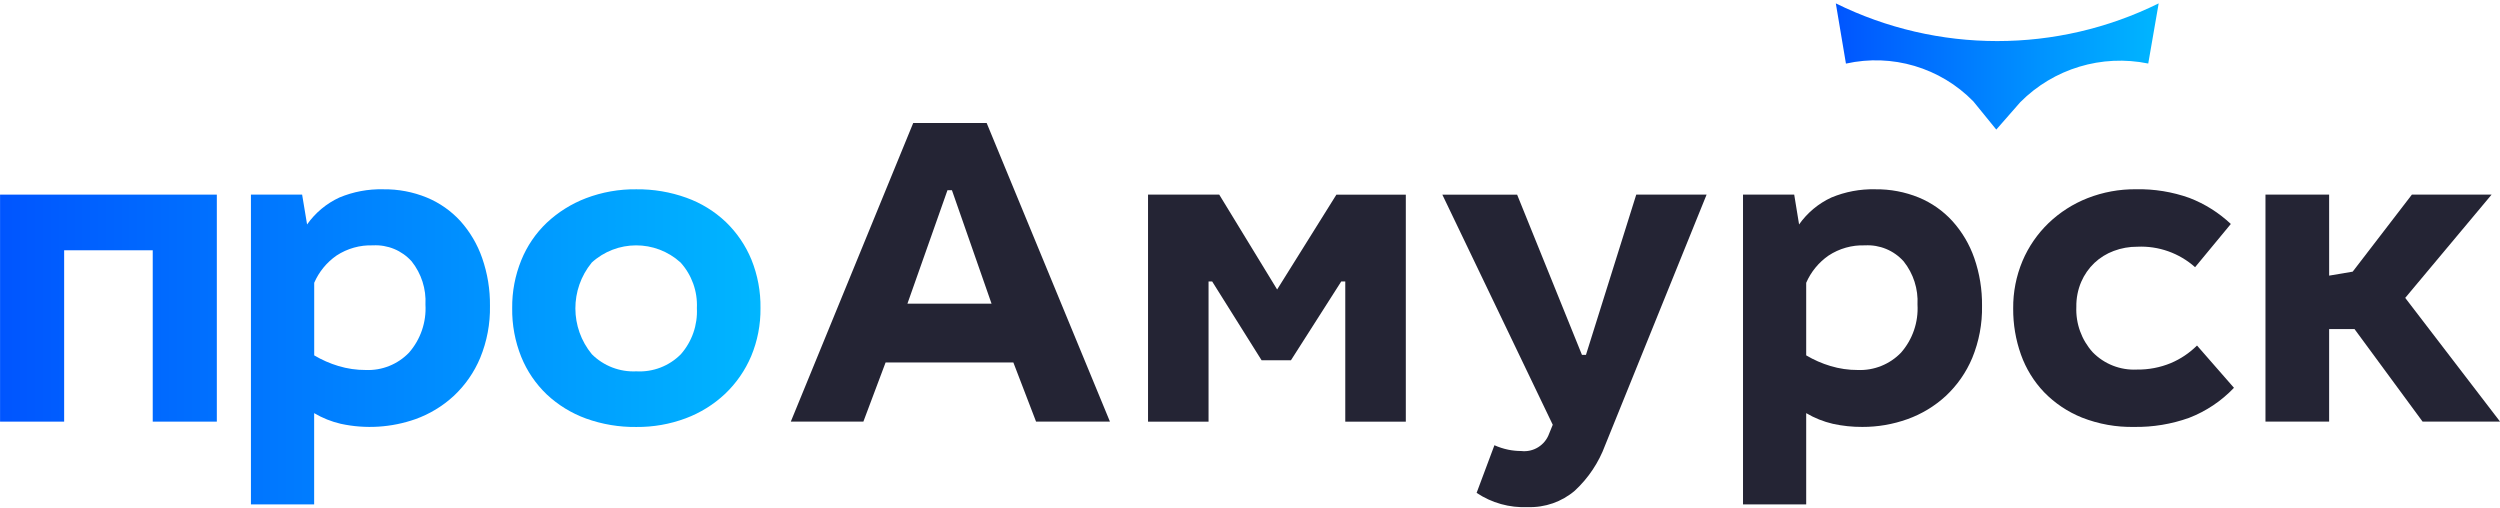
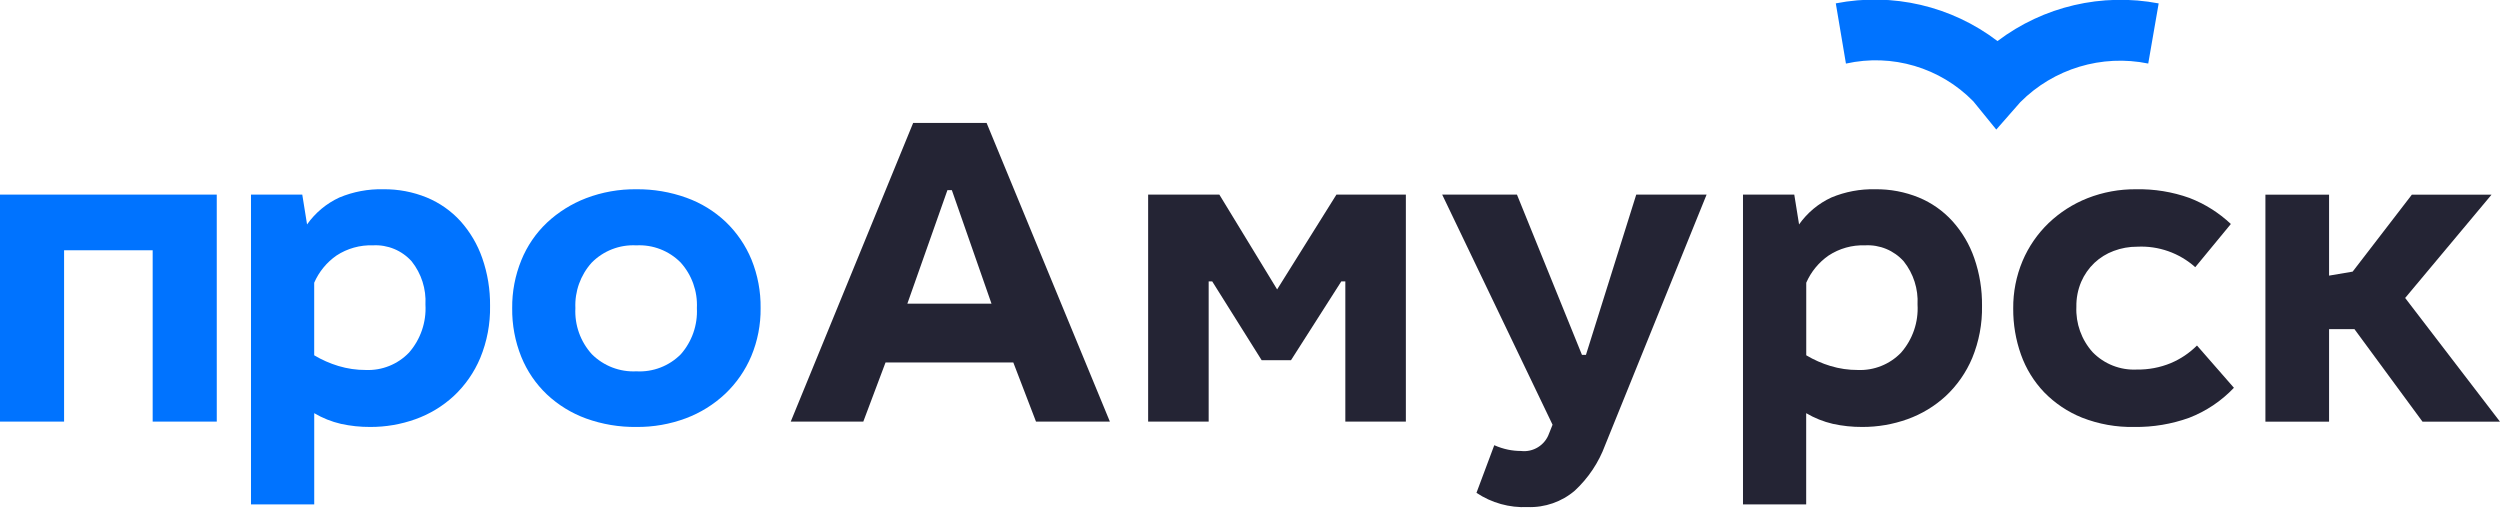
- <svg xmlns="http://www.w3.org/2000/svg" xmlns:xlink="http://www.w3.org/1999/xlink" width="138" height="27.992" viewBox="0 0 138 27.992">
+ <svg xmlns="http://www.w3.org/2000/svg" width="156" height="31.642" viewBox="0 0 156 31.642">
  <defs>
-     <style>.a{fill:url(#a);}.b{fill:#242434;}.c{fill:url(#b);}.d{fill:url(#c);}.e{fill:url(#d);}</style>
-     <linearGradient id="a" y1="0.5" x2="1" y2="0.5" gradientUnits="objectBoundingBox">
-       <stop offset="0" stop-color="#05f" />
-       <stop offset="1" stop-color="#00b6ff" />
-     </linearGradient>
-     <linearGradient id="b" x1="0" y1="0.671" x2="3.508" y2="0.671" xlink:href="#a" />
-     <linearGradient id="c" x1="-1.05" y1="0.5" x2="2.132" y2="0.5" xlink:href="#a" />
-     <linearGradient id="d" x1="-2.062" y1="0.663" x2="1" y2="0.663" xlink:href="#a" />
+     <style>.a{fill:#0073ff;}.b{fill:#242434;}</style>
  </defs>
-   <g transform="translate(-1756 -97)">
+   <g transform="translate(-1806 -95)">
    <g transform="translate(-637.831 -490.22)">
-       <path class="a" d="M2504.026,594.373l-1.267-1.557a7.535,7.535,0,0,0-7.032-2.085l-.559-3.324a20.128,20.128,0,0,0,17.822,0l-.576,3.32a7.766,7.766,0,0,0-7.063,2.133Z" />
-       <path class="b" d="M2455.1,610.494h-4.078l-1.254-3.267h-7.052l-1.227,3.267h-4.006l6.758-16.486h4.053Zm-6.535-6.51-2.188-6.266h-.245l-2.212,6.266Z" />
-       <path class="b" d="M2464.329,603.2l3.27-5.234h3.833v12.531h-3.342v-7.739h-.223l-2.776,4.349h-1.62l-2.728-4.349h-.2v7.739h-3.341V597.963h3.931Z" />
-       <path class="b" d="M2481.155,606.809h.221l2.776-8.846h3.883l-5.6,13.834a6.484,6.484,0,0,1-1.671,2.506,3.8,3.8,0,0,1-2.6.909,4.686,4.686,0,0,1-2.824-.786l.983-2.629a3.727,3.727,0,0,0,.76.246,3.65,3.65,0,0,0,.714.073,1.459,1.459,0,0,0,1.546-.958l.2-.491-6.094-12.7h4.128Z" />
-       <path class="b" d="M2493.14,599.61a4.484,4.484,0,0,1,1.781-1.486,5.9,5.9,0,0,1,2.421-.455,6.148,6.148,0,0,1,2.409.455,5.207,5.207,0,0,1,1.853,1.3,5.977,5.977,0,0,1,1.206,2.039,7.756,7.756,0,0,1,.429,2.641,7.221,7.221,0,0,1-.54,2.875,6.09,6.09,0,0,1-1.462,2.1,6.226,6.226,0,0,1-2.114,1.278,7.3,7.3,0,0,1-2.493.429,7.4,7.4,0,0,1-1.623-.171,5.206,5.206,0,0,1-1.474-.59v5.036h-3.488v-17.1h2.826Zm1.733,7.814a5.161,5.161,0,0,0,1.51.22,3.14,3.14,0,0,0,2.385-.958,3.7,3.7,0,0,0,.909-2.653,3.529,3.529,0,0,0-.763-2.384,2.666,2.666,0,0,0-2.138-.885,3.43,3.43,0,0,0-2.013.566,3.558,3.558,0,0,0-1.23,1.5v4.006A5.976,5.976,0,0,0,2494.873,607.424Z" />
-       <path class="b" d="M2511.809,600.839a3.616,3.616,0,0,0-1.3.233,3.155,3.155,0,0,0-1.069.663,3.193,3.193,0,0,0-.726,1.044,3.374,3.374,0,0,0-.269,1.376,3.52,3.52,0,0,0,.9,2.506,3.185,3.185,0,0,0,2.445.959,4.732,4.732,0,0,0,1.868-.356,4.58,4.58,0,0,0,1.448-.971l2.04,2.334a6.8,6.8,0,0,1-2.481,1.659,8.6,8.6,0,0,1-3.023.5,7.469,7.469,0,0,1-2.886-.515,6.086,6.086,0,0,1-2.09-1.4,5.84,5.84,0,0,1-1.278-2.076,7.427,7.427,0,0,1-.429-2.544,6.617,6.617,0,0,1,.515-2.628,6.34,6.34,0,0,1,1.438-2.089,6.6,6.6,0,0,1,2.151-1.376,7.146,7.146,0,0,1,2.677-.491,8.25,8.25,0,0,1,2.949.479,7.022,7.022,0,0,1,2.284,1.437L2515,601.969A4.476,4.476,0,0,0,2511.809,600.839Z" />
-       <path class="b" d="M2522.4,602.435l1.3-.22,3.267-4.252h4.4l-4.768,5.7,5.235,6.83h-4.276l-3.759-5.11h-1.4v5.11h-3.514V597.963h3.514Z" />
-       <path class="c" d="M2405.8,610.494h-3.538v-9.459h-4.89v9.459h-3.538V597.963H2405.8Z" />
-       <path class="d" d="M2410.782,599.61a4.484,4.484,0,0,1,1.781-1.486,5.893,5.893,0,0,1,2.421-.455,6.127,6.127,0,0,1,2.406.455,5.219,5.219,0,0,1,1.856,1.3,6.018,6.018,0,0,1,1.2,2.039,7.727,7.727,0,0,1,.431,2.641,7.191,7.191,0,0,1-.541,2.875,6.091,6.091,0,0,1-1.462,2.1,6.2,6.2,0,0,1-2.112,1.278,7.583,7.583,0,0,1-4.116.258,5.193,5.193,0,0,1-1.474-.59v5.036h-3.49v-17.1h2.826Zm1.73,7.814a5.172,5.172,0,0,0,1.513.22,3.132,3.132,0,0,0,2.383-.958,3.7,3.7,0,0,0,.908-2.653,3.527,3.527,0,0,0-.76-2.384,2.671,2.671,0,0,0-2.138-.885,3.445,3.445,0,0,0-2.016.566,3.564,3.564,0,0,0-1.227,1.5v4.006A5.976,5.976,0,0,0,2412.512,607.424Z" />
-       <path class="e" d="M2431.722,598.136a6.2,6.2,0,0,1,2.176,1.339,6.118,6.118,0,0,1,1.412,2.076,6.893,6.893,0,0,1,.5,2.678,6.689,6.689,0,0,1-.515,2.654,6.222,6.222,0,0,1-1.438,2.076,6.488,6.488,0,0,1-2.175,1.352,7.579,7.579,0,0,1-2.727.478,7.909,7.909,0,0,1-2.776-.466,6.334,6.334,0,0,1-2.163-1.327,5.968,5.968,0,0,1-1.412-2.076,6.948,6.948,0,0,1-.5-2.691,6.813,6.813,0,0,1,.5-2.641,5.94,5.94,0,0,1,1.412-2.076,6.631,6.631,0,0,1,2.163-1.352,7.562,7.562,0,0,1,2.776-.491A7.907,7.907,0,0,1,2431.722,598.136Zm-5.233,3.587a3.982,3.982,0,0,0,.012,5.05,3.254,3.254,0,0,0,2.457.945,3.2,3.2,0,0,0,2.457-.945,3.581,3.581,0,0,0,.884-2.544,3.51,3.51,0,0,0-.9-2.518,3.644,3.644,0,0,0-4.914.012Z" />
+       <g transform="translate(5048.906 -434.864)">
+         <path class="a" d="M-2480.507,1028.169l-1.432-1.761a8.519,8.519,0,0,0-7.949-2.356l-.633-3.758a12.641,12.641,0,0,1,10.09,2.353,12.727,12.727,0,0,1,10.057-2.35l-.651,3.752a8.785,8.785,0,0,0-7.984,2.412Z" />
+         <path class="b" d="M-2535.818,1046.393h-4.61l-1.417-3.693h-7.972l-1.388,3.693h-4.528l7.639-18.637h4.583Zm-7.387-7.36-2.474-7.083h-.277l-2.5,7.083Z" />
+         <path class="b" d="M-2525.382,1038.144l3.7-5.916h4.333v14.165h-3.777v-8.749h-.252l-3.138,4.916h-1.832l-3.084-4.916h-.222v8.749h-3.777v-14.165h4.444Z" />
+         <path class="b" d="M-2506.361,1042.227h.25l3.138-10h4.39l-6.333,15.638a7.338,7.338,0,0,1-1.889,2.833,4.292,4.292,0,0,1-2.945,1.027,5.3,5.3,0,0,1-3.193-.889l1.111-2.971a4.265,4.265,0,0,0,.86.278,4.157,4.157,0,0,0,.807.082,1.65,1.65,0,0,0,1.748-1.082l.222-.556-6.888-14.36h4.666Z" />
+         <path class="b" d="M-2492.813,1034.089a5.07,5.07,0,0,1,2.013-1.68,6.684,6.684,0,0,1,2.737-.515,6.958,6.958,0,0,1,2.723.515,5.871,5.871,0,0,1,2.095,1.472,6.75,6.75,0,0,1,1.363,2.306,8.739,8.739,0,0,1,.485,2.985,8.165,8.165,0,0,1-.61,3.25,6.909,6.909,0,0,1-1.653,2.375,7.039,7.039,0,0,1-2.389,1.444,8.262,8.262,0,0,1-2.819.485,8.35,8.35,0,0,1-1.834-.193,5.892,5.892,0,0,1-1.667-.667v5.693h-3.943v-19.331h3.2Zm1.959,8.833a5.84,5.84,0,0,0,1.707.249,3.547,3.547,0,0,0,2.7-1.083,4.183,4.183,0,0,0,1.027-3,3.994,3.994,0,0,0-.861-2.695,3.016,3.016,0,0,0-2.417-1,3.884,3.884,0,0,0-2.277.639,4.031,4.031,0,0,0-1.39,1.694v4.528A6.789,6.789,0,0,0-2490.854,1042.922Z" />
+         <path class="b" d="M-2471.708,1035.478a4.082,4.082,0,0,0-1.472.264,3.569,3.569,0,0,0-1.208.749,3.612,3.612,0,0,0-.821,1.181,3.814,3.814,0,0,0-.3,1.555,3.977,3.977,0,0,0,1.014,2.833,3.6,3.6,0,0,0,2.764,1.084,5.337,5.337,0,0,0,2.11-.4,5.138,5.138,0,0,0,1.638-1.1l2.305,2.638a7.655,7.655,0,0,1-2.8,1.875,9.719,9.719,0,0,1-3.417.569,8.446,8.446,0,0,1-3.263-.582,6.889,6.889,0,0,1-2.363-1.584,6.6,6.6,0,0,1-1.444-2.347,8.4,8.4,0,0,1-.485-2.875,7.479,7.479,0,0,1,.583-2.971,7.148,7.148,0,0,1,1.625-2.362,7.492,7.492,0,0,1,2.431-1.555,8.078,8.078,0,0,1,3.027-.556,9.331,9.331,0,0,1,3.333.542,7.942,7.942,0,0,1,2.582,1.625l-2.222,2.695A5.052,5.052,0,0,0-2471.708,1035.478Z" />
+         <path class="b" d="M-2459.741,1037.283l1.472-.25,3.693-4.8h4.972l-5.389,6.444,5.918,7.721h-4.834l-4.249-5.777h-1.583v5.777h-3.972v-14.165h3.972Z" />
+         <path class="a" d="M-2591.548,1046.393h-4V1035.7h-5.528v10.693h-4v-14.165h13.527Z" />
+         <path class="a" d="M-2585.914,1034.089a5.067,5.067,0,0,1,2.014-1.68,6.668,6.668,0,0,1,2.736-.515,6.941,6.941,0,0,1,2.721.515,5.893,5.893,0,0,1,2.1,1.472,6.794,6.794,0,0,1,1.36,2.306,8.732,8.732,0,0,1,.488,2.985,8.127,8.127,0,0,1-.613,3.25,6.909,6.909,0,0,1-1.653,2.375,6.992,6.992,0,0,1-2.387,1.444,8.276,8.276,0,0,1-2.821.485,8.334,8.334,0,0,1-1.832-.193,5.889,5.889,0,0,1-1.666-.667v5.693h-3.946v-19.331h3.2Zm1.957,8.833a5.846,5.846,0,0,0,1.71.249,3.536,3.536,0,0,0,2.693-1.083,4.182,4.182,0,0,0,1.027-3,3.988,3.988,0,0,0-.859-2.695,3.021,3.021,0,0,0-2.417-1,3.9,3.9,0,0,0-2.279.639,4.034,4.034,0,0,0-1.387,1.694v4.528A6.746,6.746,0,0,0-2583.957,1042.922Z" />
+         <path class="a" d="M-2562.242,1032.423a7.017,7.017,0,0,1,2.46,1.513,6.93,6.93,0,0,1,1.6,2.347,7.785,7.785,0,0,1,.569,3.028,7.559,7.559,0,0,1-.583,3,7,7,0,0,1-1.625,2.346,7.348,7.348,0,0,1-2.458,1.529,8.587,8.587,0,0,1-3.084.54,8.931,8.931,0,0,1-3.138-.527,7.147,7.147,0,0,1-2.444-1.5,6.705,6.705,0,0,1-1.6-2.346,7.855,7.855,0,0,1-.569-3.042,7.7,7.7,0,0,1,.569-2.986,6.7,6.7,0,0,1,1.6-2.347,7.519,7.519,0,0,1,2.444-1.528,8.542,8.542,0,0,1,3.138-.556A8.937,8.937,0,0,1-2562.242,1032.423Zm-5.916,4.055a3.976,3.976,0,0,0-1.013,2.833,3.976,3.976,0,0,0,1.027,2.875,3.675,3.675,0,0,0,2.777,1.069,3.62,3.62,0,0,0,2.778-1.069,4.044,4.044,0,0,0,1-2.875,3.964,3.964,0,0,0-1.014-2.847,3.624,3.624,0,0,0-2.764-1.07A3.64,3.64,0,0,0-2568.158,1036.478Z" />
+       </g>
    </g>
  </g>
</svg>
